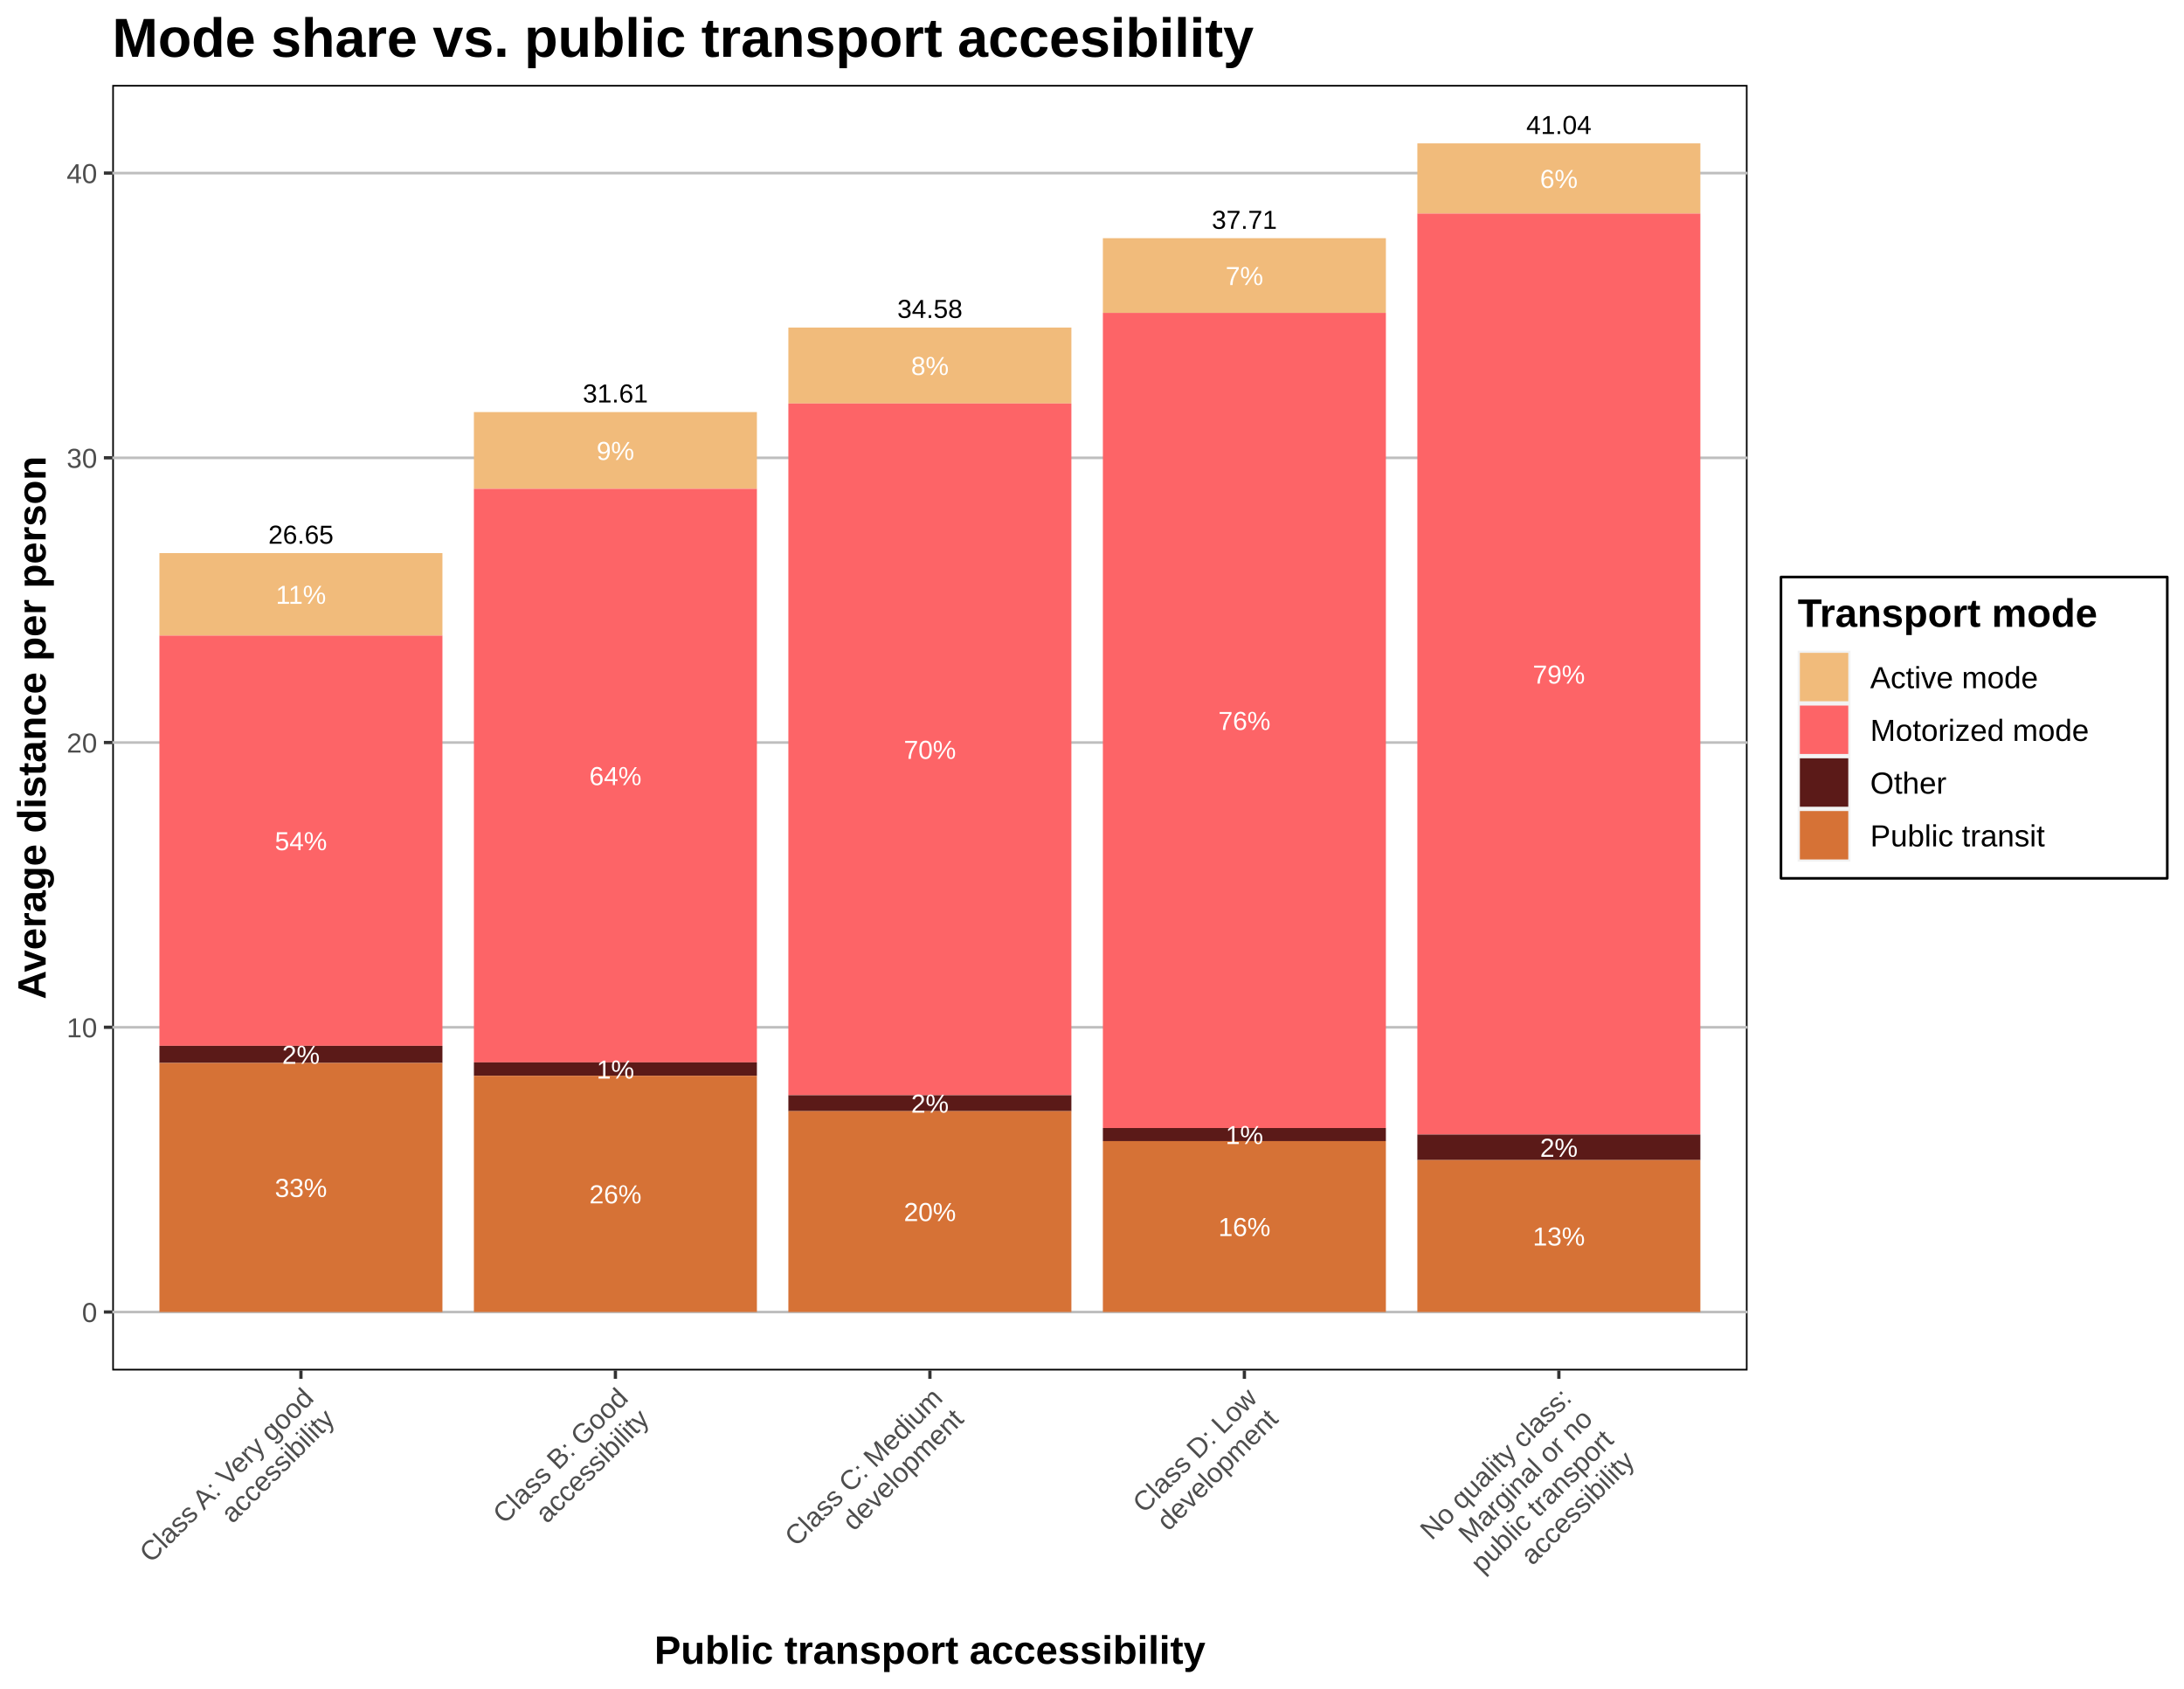
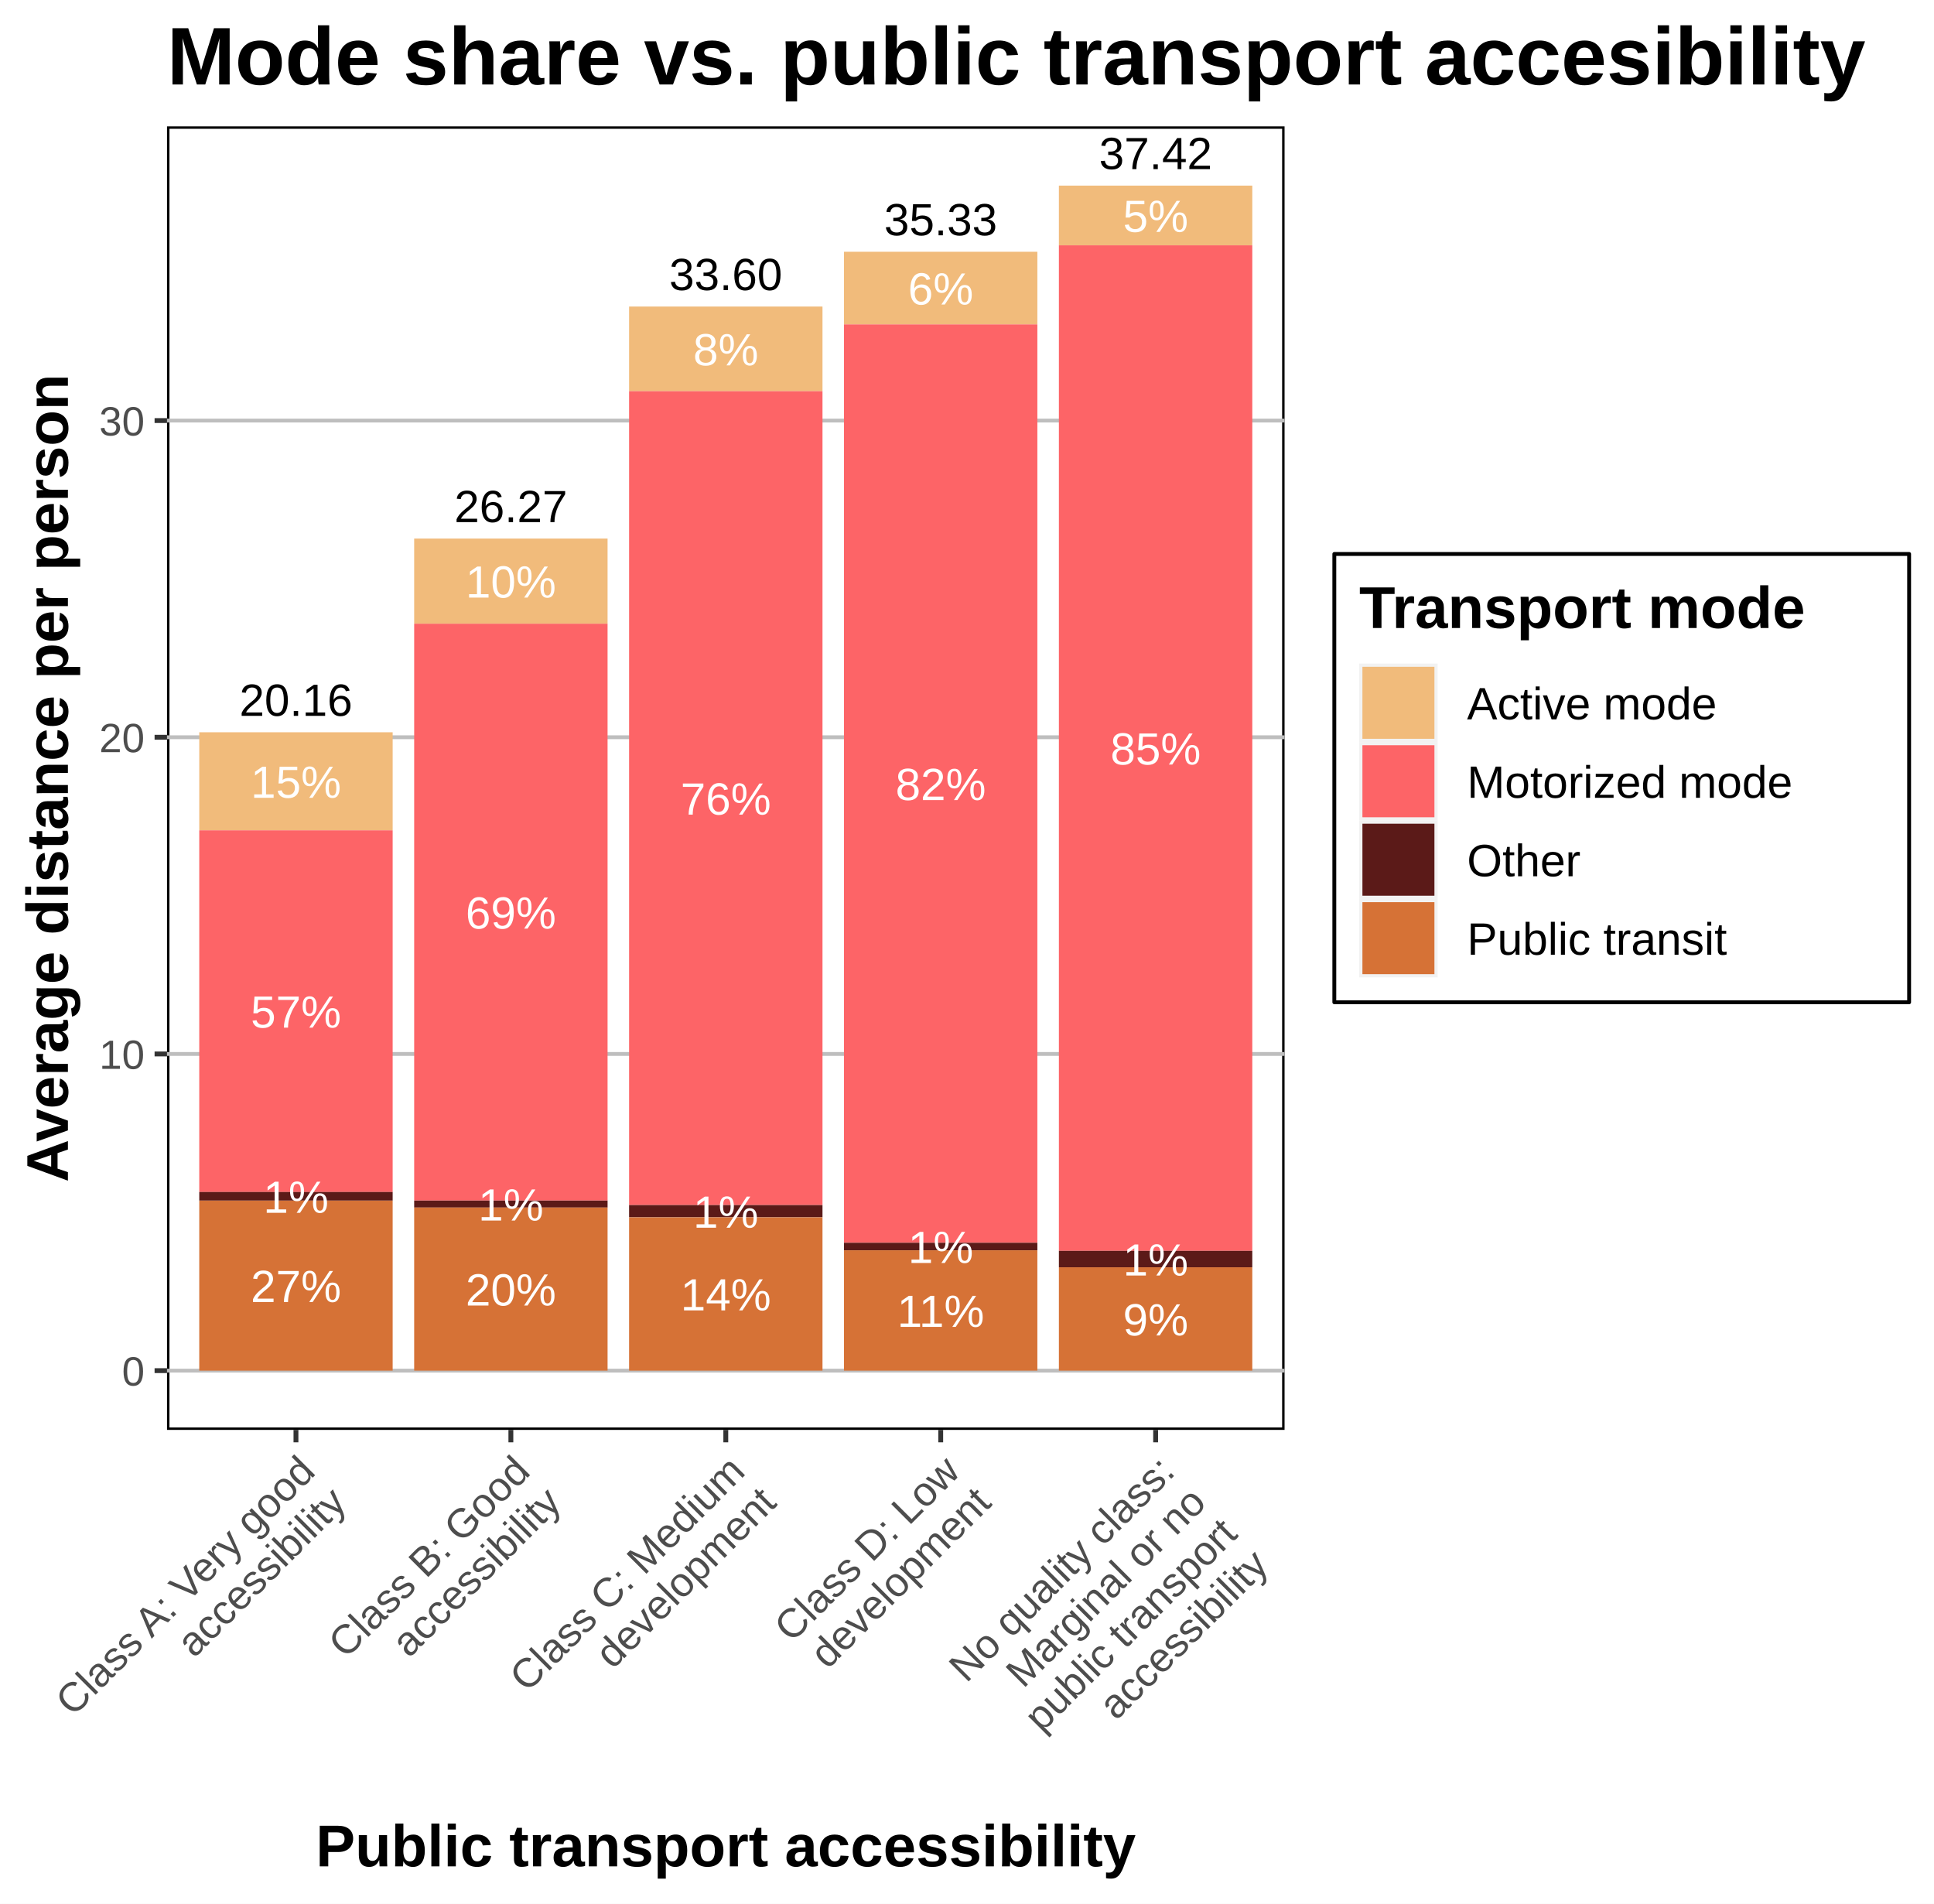
- <svg xmlns="http://www.w3.org/2000/svg" class="svglite" width="715.81pt" height="553.40pt" viewBox="0 0 715.81 553.40">
+ <svg xmlns="http://www.w3.org/2000/svg" class="svglite" width="426.00pt" height="419.25pt" viewBox="0 0 426.00 419.25">
  <defs>
    <style type="text/css">
    .svglite line, .svglite polyline, .svglite polygon, .svglite path, .svglite rect, .svglite circle {
      fill: none;
      stroke: #000000;
      stroke-linecap: round;
      stroke-linejoin: round;
      stroke-miterlimit: 10.00;
    }
    .svglite text {
      white-space: pre;
    }
  </style>
  </defs>
  <rect width="100%" height="100%" style="stroke: none; fill: #FFFFFF;" />
  <defs>
-     <clipPath id="cpMC4wMHw3MTUuODF8MC4wMHw1NTMuNDA=">
-       <rect x="0.00" y="0.00" width="715.81" height="553.40" />
+     <clipPath id="cpMC4wMHw0MjYuMDB8MC4wMHw0MTkuMjU=">
+       <rect x="0.00" y="0.00" width="426.00" height="419.25" />
    </clipPath>
  </defs>
-   <g clip-path="url(#cpMC4wMHw3MTUuODF8MC4wMHw1NTMuNDA=)">
-     <rect x="0.00" y="0.00" width="715.81" height="553.40" style="stroke-width: 1.07; stroke: #FFFFFF; fill: #FFFFFF;" />
+   <g clip-path="url(#cpMC4wMHw0MjYuMDB8MC4wMHw0MTkuMjU=)">
+     <rect x="0.00" y="0.00" width="426.00" height="419.25" style="stroke-width: 1.07; stroke: #FFFFFF; fill: #FFFFFF;" />
  </g>
  <defs>
-     <clipPath id="cpMzYuNzl8NTcyLjc2fDI3LjgzfDQ0OS4wOA==">
-       <rect x="36.79" y="27.83" width="535.97" height="421.25" />
+     <clipPath id="cpMzYuNzl8MjgyLjk1fDI3LjgzfDMxNC45Mw==">
+       <rect x="36.79" y="27.83" width="246.16" height="287.10" />
    </clipPath>
  </defs>
-   <g clip-path="url(#cpMzYuNzl8NTcyLjc2fDI3LjgzfDQ0OS4wOA==)">
-     <rect x="36.79" y="27.83" width="535.97" height="421.25" style="stroke-width: 1.07; fill: #FFFFFF;" />
-     <polyline points="36.79,429.93 572.76,429.93 " style="stroke-width: 0.85; stroke: #BEBEBE; stroke-linecap: butt;" />
-     <polyline points="36.79,336.63 572.76,336.63 " style="stroke-width: 0.85; stroke: #BEBEBE; stroke-linecap: butt;" />
-     <polyline points="36.79,243.32 572.76,243.32 " style="stroke-width: 0.85; stroke: #BEBEBE; stroke-linecap: butt;" />
-     <polyline points="36.79,150.02 572.76,150.02 " style="stroke-width: 0.85; stroke: #BEBEBE; stroke-linecap: butt;" />
-     <polyline points="36.79,56.72 572.76,56.72 " style="stroke-width: 0.85; stroke: #BEBEBE; stroke-linecap: butt;" />
-     <rect x="52.25" y="181.24" width="92.76" height="27.05" style="stroke-width: 1.07; stroke: none; stroke-linecap: butt; stroke-linejoin: miter; fill: #F1BB7B;" />
-     <rect x="52.25" y="208.28" width="92.76" height="134.42" style="stroke-width: 1.07; stroke: none; stroke-linecap: butt; stroke-linejoin: miter; fill: #FD6467;" />
-     <rect x="52.25" y="342.71" width="92.76" height="5.61" style="stroke-width: 1.07; stroke: none; stroke-linecap: butt; stroke-linejoin: miter; fill: #5B1A18;" />
-     <rect x="52.25" y="348.32" width="92.76" height="81.61" style="stroke-width: 1.07; stroke: none; stroke-linecap: butt; stroke-linejoin: miter; fill: #D67236;" />
-     <rect x="155.32" y="135.03" width="92.76" height="25.15" style="stroke-width: 1.07; stroke: none; stroke-linecap: butt; stroke-linejoin: miter; fill: #F1BB7B;" />
-     <rect x="155.32" y="160.18" width="92.76" height="187.95" style="stroke-width: 1.07; stroke: none; stroke-linecap: butt; stroke-linejoin: miter; fill: #FD6467;" />
-     <rect x="155.32" y="348.13" width="92.76" height="4.38" style="stroke-width: 1.07; stroke: none; stroke-linecap: butt; stroke-linejoin: miter; fill: #5B1A18;" />
-     <rect x="155.32" y="352.51" width="92.76" height="77.42" style="stroke-width: 1.07; stroke: none; stroke-linecap: butt; stroke-linejoin: miter; fill: #D67236;" />
-     <rect x="258.39" y="107.33" width="92.76" height="24.89" style="stroke-width: 1.07; stroke: none; stroke-linecap: butt; stroke-linejoin: miter; fill: #F1BB7B;" />
-     <rect x="258.39" y="132.22" width="92.76" height="226.68" style="stroke-width: 1.07; stroke: none; stroke-linecap: butt; stroke-linejoin: miter; fill: #FD6467;" />
-     <rect x="258.39" y="358.90" width="92.76" height="5.21" style="stroke-width: 1.07; stroke: none; stroke-linecap: butt; stroke-linejoin: miter; fill: #5B1A18;" />
-     <rect x="258.39" y="364.11" width="92.76" height="65.82" style="stroke-width: 1.07; stroke: none; stroke-linecap: butt; stroke-linejoin: miter; fill: #D67236;" />
-     <rect x="361.47" y="78.05" width="92.76" height="24.48" style="stroke-width: 1.07; stroke: none; stroke-linecap: butt; stroke-linejoin: miter; fill: #F1BB7B;" />
-     <rect x="361.47" y="102.53" width="92.76" height="267.11" style="stroke-width: 1.07; stroke: none; stroke-linecap: butt; stroke-linejoin: miter; fill: #FD6467;" />
-     <rect x="361.47" y="369.64" width="92.76" height="4.29" style="stroke-width: 1.07; stroke: none; stroke-linecap: butt; stroke-linejoin: miter; fill: #5B1A18;" />
-     <rect x="361.47" y="373.93" width="92.76" height="56.00" style="stroke-width: 1.07; stroke: none; stroke-linecap: butt; stroke-linejoin: miter; fill: #D67236;" />
-     <rect x="464.54" y="46.98" width="92.76" height="23.02" style="stroke-width: 1.07; stroke: none; stroke-linecap: butt; stroke-linejoin: miter; fill: #F1BB7B;" />
-     <rect x="464.54" y="69.99" width="92.76" height="301.79" style="stroke-width: 1.07; stroke: none; stroke-linecap: butt; stroke-linejoin: miter; fill: #FD6467;" />
-     <rect x="464.54" y="371.78" width="92.76" height="8.36" style="stroke-width: 1.07; stroke: none; stroke-linecap: butt; stroke-linejoin: miter; fill: #5B1A18;" />
-     <rect x="464.54" y="380.14" width="92.76" height="49.79" style="stroke-width: 1.07; stroke: none; stroke-linecap: butt; stroke-linejoin: miter; fill: #D67236;" />
-     <text x="98.63" y="178.17" text-anchor="middle" style="font-size: 8.54px; font-family: &quot;Arimo&quot;;" textLength="24.43px" lengthAdjust="spacingAndGlyphs">26.65</text>
-     <text x="201.70" y="131.89" text-anchor="middle" style="font-size: 8.54px; font-family: &quot;Arimo&quot;;" textLength="24.43px" lengthAdjust="spacingAndGlyphs">31.61</text>
-     <text x="304.78" y="104.18" text-anchor="middle" style="font-size: 8.54px; font-family: &quot;Arimo&quot;;" textLength="24.43px" lengthAdjust="spacingAndGlyphs">34.58</text>
-     <text x="407.85" y="74.98" text-anchor="middle" style="font-size: 8.54px; font-family: &quot;Arimo&quot;;" textLength="24.43px" lengthAdjust="spacingAndGlyphs">37.71</text>
-     <text x="510.92" y="43.91" text-anchor="middle" style="font-size: 8.54px; font-family: &quot;Arimo&quot;;" textLength="24.43px" lengthAdjust="spacingAndGlyphs">41.04</text>
-     <text x="98.63" y="197.87" text-anchor="middle" style="font-size: 8.54px;fill: #FFFFFF; font-family: &quot;Arimo&quot;;" textLength="18.96px" lengthAdjust="spacingAndGlyphs">11%</text>
-     <text x="98.63" y="278.60" text-anchor="middle" style="font-size: 8.54px;fill: #FFFFFF; font-family: &quot;Arimo&quot;;" textLength="18.96px" lengthAdjust="spacingAndGlyphs">54%</text>
-     <text x="98.63" y="348.62" text-anchor="middle" style="font-size: 8.54px;fill: #FFFFFF; font-family: &quot;Arimo&quot;;" textLength="13.54px" lengthAdjust="spacingAndGlyphs">2%</text>
-     <text x="98.63" y="392.23" text-anchor="middle" style="font-size: 8.54px;fill: #FFFFFF; font-family: &quot;Arimo&quot;;" textLength="18.96px" lengthAdjust="spacingAndGlyphs">33%</text>
-     <text x="201.70" y="150.72" text-anchor="middle" style="font-size: 8.54px;fill: #FFFFFF; font-family: &quot;Arimo&quot;;" textLength="13.54px" lengthAdjust="spacingAndGlyphs">9%</text>
-     <text x="201.70" y="257.27" text-anchor="middle" style="font-size: 8.54px;fill: #FFFFFF; font-family: &quot;Arimo&quot;;" textLength="18.96px" lengthAdjust="spacingAndGlyphs">64%</text>
-     <text x="201.70" y="353.43" text-anchor="middle" style="font-size: 8.54px;fill: #FFFFFF; font-family: &quot;Arimo&quot;;" textLength="13.54px" lengthAdjust="spacingAndGlyphs">1%</text>
-     <text x="201.70" y="394.33" text-anchor="middle" style="font-size: 8.54px;fill: #FFFFFF; font-family: &quot;Arimo&quot;;" textLength="18.96px" lengthAdjust="spacingAndGlyphs">26%</text>
-     <text x="304.78" y="122.88" text-anchor="middle" style="font-size: 8.54px;fill: #FFFFFF; font-family: &quot;Arimo&quot;;" textLength="13.54px" lengthAdjust="spacingAndGlyphs">8%</text>
-     <text x="304.78" y="248.67" text-anchor="middle" style="font-size: 8.54px;fill: #FFFFFF; font-family: &quot;Arimo&quot;;" textLength="18.96px" lengthAdjust="spacingAndGlyphs">70%</text>
-     <text x="304.78" y="364.61" text-anchor="middle" style="font-size: 8.54px;fill: #FFFFFF; font-family: &quot;Arimo&quot;;" textLength="13.54px" lengthAdjust="spacingAndGlyphs">2%</text>
-     <text x="304.78" y="400.13" text-anchor="middle" style="font-size: 8.54px;fill: #FFFFFF; font-family: &quot;Arimo&quot;;" textLength="18.96px" lengthAdjust="spacingAndGlyphs">20%</text>
-     <text x="407.85" y="93.40" text-anchor="middle" style="font-size: 8.54px;fill: #FFFFFF; font-family: &quot;Arimo&quot;;" textLength="13.54px" lengthAdjust="spacingAndGlyphs">7%</text>
-     <text x="407.85" y="239.19" text-anchor="middle" style="font-size: 8.54px;fill: #FFFFFF; font-family: &quot;Arimo&quot;;" textLength="18.96px" lengthAdjust="spacingAndGlyphs">76%</text>
-     <text x="407.85" y="374.89" text-anchor="middle" style="font-size: 8.54px;fill: #FFFFFF; font-family: &quot;Arimo&quot;;" textLength="13.54px" lengthAdjust="spacingAndGlyphs">1%</text>
-     <text x="407.85" y="405.04" text-anchor="middle" style="font-size: 8.54px;fill: #FFFFFF; font-family: &quot;Arimo&quot;;" textLength="18.96px" lengthAdjust="spacingAndGlyphs">16%</text>
-     <text x="510.92" y="61.59" text-anchor="middle" style="font-size: 8.54px;fill: #FFFFFF; font-family: &quot;Arimo&quot;;" textLength="13.54px" lengthAdjust="spacingAndGlyphs">6%</text>
-     <text x="510.92" y="224.00" text-anchor="middle" style="font-size: 8.54px;fill: #FFFFFF; font-family: &quot;Arimo&quot;;" textLength="18.96px" lengthAdjust="spacingAndGlyphs">79%</text>
-     <text x="510.92" y="379.07" text-anchor="middle" style="font-size: 8.54px;fill: #FFFFFF; font-family: &quot;Arimo&quot;;" textLength="13.54px" lengthAdjust="spacingAndGlyphs">2%</text>
-     <text x="510.92" y="408.14" text-anchor="middle" style="font-size: 8.54px;fill: #FFFFFF; font-family: &quot;Arimo&quot;;" textLength="18.96px" lengthAdjust="spacingAndGlyphs">13%</text>
+   <g clip-path="url(#cpMzYuNzl8MjgyLjk1fDI3LjgzfDMxNC45Mw==)">
+     <rect x="36.79" y="27.83" width="246.16" height="287.10" style="stroke-width: 1.07; fill: #FFFFFF;" />
+     <polyline points="36.79,301.88 282.95,301.88 " style="stroke-width: 0.85; stroke: #BEBEBE; stroke-linecap: butt;" />
+     <polyline points="36.79,232.13 282.95,232.13 " style="stroke-width: 0.85; stroke: #BEBEBE; stroke-linecap: butt;" />
+     <polyline points="36.79,162.38 282.95,162.38 " style="stroke-width: 0.85; stroke: #BEBEBE; stroke-linecap: butt;" />
+     <polyline points="36.79,92.63 282.95,92.63 " style="stroke-width: 0.85; stroke: #BEBEBE; stroke-linecap: butt;" />
+     <rect x="43.89" y="161.28" width="42.60" height="21.60" style="stroke-width: 1.07; stroke: none; stroke-linecap: butt; stroke-linejoin: miter; fill: #F1BB7B;" />
+     <rect x="43.89" y="182.88" width="42.60" height="79.67" style="stroke-width: 1.07; stroke: none; stroke-linecap: butt; stroke-linejoin: miter; fill: #FD6467;" />
+     <rect x="43.89" y="262.54" width="42.60" height="1.89" style="stroke-width: 1.07; stroke: none; stroke-linecap: butt; stroke-linejoin: miter; fill: #5B1A18;" />
+     <rect x="43.89" y="264.44" width="42.60" height="37.44" style="stroke-width: 1.07; stroke: none; stroke-linecap: butt; stroke-linejoin: miter; fill: #D67236;" />
+     <rect x="91.23" y="118.62" width="42.60" height="18.75" style="stroke-width: 1.07; stroke: none; stroke-linecap: butt; stroke-linejoin: miter; fill: #F1BB7B;" />
+     <rect x="91.23" y="137.37" width="42.60" height="127.05" style="stroke-width: 1.07; stroke: none; stroke-linecap: butt; stroke-linejoin: miter; fill: #FD6467;" />
+     <rect x="91.23" y="264.43" width="42.60" height="1.53" style="stroke-width: 1.07; stroke: none; stroke-linecap: butt; stroke-linejoin: miter; fill: #5B1A18;" />
+     <rect x="91.23" y="265.96" width="42.60" height="35.92" style="stroke-width: 1.07; stroke: none; stroke-linecap: butt; stroke-linejoin: miter; fill: #D67236;" />
+     <rect x="138.57" y="67.52" width="42.60" height="18.64" style="stroke-width: 1.07; stroke: none; stroke-linecap: butt; stroke-linejoin: miter; fill: #F1BB7B;" />
+     <rect x="138.57" y="86.16" width="42.60" height="179.26" style="stroke-width: 1.07; stroke: none; stroke-linecap: butt; stroke-linejoin: miter; fill: #FD6467;" />
+     <rect x="138.57" y="265.42" width="42.60" height="2.69" style="stroke-width: 1.07; stroke: none; stroke-linecap: butt; stroke-linejoin: miter; fill: #5B1A18;" />
+     <rect x="138.57" y="268.12" width="42.60" height="33.76" style="stroke-width: 1.07; stroke: none; stroke-linecap: butt; stroke-linejoin: miter; fill: #D67236;" />
+     <rect x="185.90" y="55.45" width="42.60" height="16.00" style="stroke-width: 1.07; stroke: none; stroke-linecap: butt; stroke-linejoin: miter; fill: #F1BB7B;" />
+     <rect x="185.90" y="71.45" width="42.60" height="202.27" style="stroke-width: 1.07; stroke: none; stroke-linecap: butt; stroke-linejoin: miter; fill: #FD6467;" />
+     <rect x="185.90" y="273.72" width="42.60" height="1.66" style="stroke-width: 1.07; stroke: none; stroke-linecap: butt; stroke-linejoin: miter; fill: #5B1A18;" />
+     <rect x="185.90" y="275.38" width="42.60" height="26.50" style="stroke-width: 1.07; stroke: none; stroke-linecap: butt; stroke-linejoin: miter; fill: #D67236;" />
+     <rect x="233.24" y="40.88" width="42.60" height="13.15" style="stroke-width: 1.07; stroke: none; stroke-linecap: butt; stroke-linejoin: miter; fill: #F1BB7B;" />
+     <rect x="233.24" y="54.03" width="42.60" height="221.47" style="stroke-width: 1.07; stroke: none; stroke-linecap: butt; stroke-linejoin: miter; fill: #FD6467;" />
+     <rect x="233.24" y="275.50" width="42.60" height="3.62" style="stroke-width: 1.07; stroke: none; stroke-linecap: butt; stroke-linejoin: miter; fill: #5B1A18;" />
+     <rect x="233.24" y="279.12" width="42.60" height="22.76" style="stroke-width: 1.07; stroke: none; stroke-linecap: butt; stroke-linejoin: miter; fill: #D67236;" />
+     <text x="65.19" y="157.66" text-anchor="middle" style="font-size: 9.96px; font-family: &quot;Arimo&quot;;" textLength="28.48px" lengthAdjust="spacingAndGlyphs">20.16</text>
+     <text x="112.53" y="115.00" text-anchor="middle" style="font-size: 9.96px; font-family: &quot;Arimo&quot;;" textLength="28.48px" lengthAdjust="spacingAndGlyphs">26.27</text>
+     <text x="159.87" y="63.90" text-anchor="middle" style="font-size: 9.96px; font-family: &quot;Arimo&quot;;" textLength="28.48px" lengthAdjust="spacingAndGlyphs">33.60</text>
+     <text x="207.21" y="51.83" text-anchor="middle" style="font-size: 9.96px; font-family: &quot;Arimo&quot;;" textLength="28.48px" lengthAdjust="spacingAndGlyphs">35.33</text>
+     <text x="254.55" y="37.25" text-anchor="middle" style="font-size: 9.96px; font-family: &quot;Arimo&quot;;" textLength="28.48px" lengthAdjust="spacingAndGlyphs">37.42</text>
+     <text x="65.19" y="175.71" text-anchor="middle" style="font-size: 9.96px;fill: #FFFFFF; font-family: &quot;Arimo&quot;;" textLength="22.11px" lengthAdjust="spacingAndGlyphs">15%</text>
+     <text x="65.19" y="226.34" text-anchor="middle" style="font-size: 9.96px;fill: #FFFFFF; font-family: &quot;Arimo&quot;;" textLength="22.11px" lengthAdjust="spacingAndGlyphs">57%</text>
+     <text x="65.19" y="267.12" text-anchor="middle" style="font-size: 9.96px;fill: #FFFFFF; font-family: &quot;Arimo&quot;;" textLength="15.78px" lengthAdjust="spacingAndGlyphs">1%</text>
+     <text x="65.19" y="286.78" text-anchor="middle" style="font-size: 9.96px;fill: #FFFFFF; font-family: &quot;Arimo&quot;;" textLength="22.11px" lengthAdjust="spacingAndGlyphs">27%</text>
+     <text x="112.53" y="131.62" text-anchor="middle" style="font-size: 9.96px;fill: #FFFFFF; font-family: &quot;Arimo&quot;;" textLength="22.11px" lengthAdjust="spacingAndGlyphs">10%</text>
+     <text x="112.53" y="204.53" text-anchor="middle" style="font-size: 9.96px;fill: #FFFFFF; font-family: &quot;Arimo&quot;;" textLength="22.11px" lengthAdjust="spacingAndGlyphs">69%</text>
+     <text x="112.53" y="268.82" text-anchor="middle" style="font-size: 9.96px;fill: #FFFFFF; font-family: &quot;Arimo&quot;;" textLength="15.78px" lengthAdjust="spacingAndGlyphs">1%</text>
+     <text x="112.53" y="287.54" text-anchor="middle" style="font-size: 9.96px;fill: #FFFFFF; font-family: &quot;Arimo&quot;;" textLength="22.11px" lengthAdjust="spacingAndGlyphs">20%</text>
+     <text x="159.87" y="80.47" text-anchor="middle" style="font-size: 9.96px;fill: #FFFFFF; font-family: &quot;Arimo&quot;;" textLength="15.78px" lengthAdjust="spacingAndGlyphs">8%</text>
+     <text x="159.87" y="179.42" text-anchor="middle" style="font-size: 9.96px;fill: #FFFFFF; font-family: &quot;Arimo&quot;;" textLength="22.11px" lengthAdjust="spacingAndGlyphs">76%</text>
+     <text x="159.87" y="270.40" text-anchor="middle" style="font-size: 9.96px;fill: #FFFFFF; font-family: &quot;Arimo&quot;;" textLength="15.78px" lengthAdjust="spacingAndGlyphs">1%</text>
+     <text x="159.87" y="288.62" text-anchor="middle" style="font-size: 9.96px;fill: #FFFFFF; font-family: &quot;Arimo&quot;;" textLength="22.11px" lengthAdjust="spacingAndGlyphs">14%</text>
+     <text x="207.21" y="67.07" text-anchor="middle" style="font-size: 9.96px;fill: #FFFFFF; font-family: &quot;Arimo&quot;;" textLength="15.78px" lengthAdjust="spacingAndGlyphs">6%</text>
+     <text x="207.21" y="176.21" text-anchor="middle" style="font-size: 9.96px;fill: #FFFFFF; font-family: &quot;Arimo&quot;;" textLength="22.11px" lengthAdjust="spacingAndGlyphs">82%</text>
+     <text x="207.21" y="278.17" text-anchor="middle" style="font-size: 9.96px;fill: #FFFFFF; font-family: &quot;Arimo&quot;;" textLength="15.78px" lengthAdjust="spacingAndGlyphs">1%</text>
+     <text x="207.21" y="292.25" text-anchor="middle" style="font-size: 9.96px;fill: #FFFFFF; font-family: &quot;Arimo&quot;;" textLength="22.11px" lengthAdjust="spacingAndGlyphs">11%</text>
+     <text x="254.55" y="51.08" text-anchor="middle" style="font-size: 9.96px;fill: #FFFFFF; font-family: &quot;Arimo&quot;;" textLength="15.78px" lengthAdjust="spacingAndGlyphs">5%</text>
+     <text x="254.55" y="168.39" text-anchor="middle" style="font-size: 9.96px;fill: #FFFFFF; font-family: &quot;Arimo&quot;;" textLength="22.11px" lengthAdjust="spacingAndGlyphs">85%</text>
+     <text x="254.55" y="280.94" text-anchor="middle" style="font-size: 9.96px;fill: #FFFFFF; font-family: &quot;Arimo&quot;;" textLength="15.78px" lengthAdjust="spacingAndGlyphs">1%</text>
+     <text x="254.55" y="294.13" text-anchor="middle" style="font-size: 9.96px;fill: #FFFFFF; font-family: &quot;Arimo&quot;;" textLength="15.78px" lengthAdjust="spacingAndGlyphs">9%</text>
  </g>
-   <g clip-path="url(#cpMC4wMHw3MTUuODF8MC4wMHw1NTMuNDA=)">
-     <text x="31.86" y="433.21" text-anchor="end" style="font-size: 9.00px;fill: #4D4D4D; font-family: &quot;Arimo&quot;;" textLength="5.72px" lengthAdjust="spacingAndGlyphs">0</text>
-     <text x="31.86" y="339.91" text-anchor="end" style="font-size: 9.00px;fill: #4D4D4D; font-family: &quot;Arimo&quot;;" textLength="11.45px" lengthAdjust="spacingAndGlyphs">10</text>
-     <text x="31.86" y="246.60" text-anchor="end" style="font-size: 9.00px;fill: #4D4D4D; font-family: &quot;Arimo&quot;;" textLength="11.45px" lengthAdjust="spacingAndGlyphs">20</text>
-     <text x="31.86" y="153.30" text-anchor="end" style="font-size: 9.00px;fill: #4D4D4D; font-family: &quot;Arimo&quot;;" textLength="11.45px" lengthAdjust="spacingAndGlyphs">30</text>
-     <text x="31.86" y="60.00" text-anchor="end" style="font-size: 9.00px;fill: #4D4D4D; font-family: &quot;Arimo&quot;;" textLength="11.45px" lengthAdjust="spacingAndGlyphs">40</text>
-     <polyline points="34.05,429.93 36.79,429.93 " style="stroke-width: 1.07; stroke: #333333; stroke-linecap: butt;" />
-     <polyline points="34.05,336.63 36.79,336.63 " style="stroke-width: 1.07; stroke: #333333; stroke-linecap: butt;" />
-     <polyline points="34.05,243.32 36.79,243.32 " style="stroke-width: 1.07; stroke: #333333; stroke-linecap: butt;" />
-     <polyline points="34.05,150.02 36.79,150.02 " style="stroke-width: 1.07; stroke: #333333; stroke-linecap: butt;" />
-     <polyline points="34.05,56.72 36.79,56.72 " style="stroke-width: 1.07; stroke: #333333; stroke-linecap: butt;" />
-     <polyline points="98.63,451.82 98.63,449.08 " style="stroke-width: 1.07; stroke: #333333; stroke-linecap: butt;" />
-     <polyline points="201.70,451.82 201.70,449.08 " style="stroke-width: 1.07; stroke: #333333; stroke-linecap: butt;" />
-     <polyline points="304.78,451.82 304.78,449.08 " style="stroke-width: 1.07; stroke: #333333; stroke-linecap: butt;" />
-     <polyline points="407.85,451.82 407.85,449.08 " style="stroke-width: 1.07; stroke: #333333; stroke-linecap: butt;" />
-     <polyline points="510.92,451.82 510.92,449.08 " style="stroke-width: 1.07; stroke: #333333; stroke-linecap: butt;" />
-     <text transform="translate(103.27,458.65) rotate(-45)" text-anchor="end" style="font-size: 9.00px;fill: #4D4D4D; font-family: &quot;Arimo&quot;;" textLength="83.74px" lengthAdjust="spacingAndGlyphs">Class A: Very good</text>
-     <text transform="translate(110.14,465.52) rotate(-45)" text-anchor="end" style="font-size: 9.00px;fill: #4D4D4D; font-family: &quot;Arimo&quot;;" textLength="54.88px" lengthAdjust="spacingAndGlyphs">accessibility</text>
-     <text transform="translate(206.34,458.65) rotate(-45)" text-anchor="end" style="font-size: 9.00px;fill: #4D4D4D; font-family: &quot;Arimo&quot;;" textLength="62.30px" lengthAdjust="spacingAndGlyphs">Class B: Good</text>
-     <text transform="translate(213.21,465.52) rotate(-45)" text-anchor="end" style="font-size: 9.00px;fill: #4D4D4D; font-family: &quot;Arimo&quot;;" textLength="54.88px" lengthAdjust="spacingAndGlyphs">accessibility</text>
-     <text transform="translate(309.41,458.65) rotate(-45)" text-anchor="end" style="font-size: 9.00px;fill: #4D4D4D; font-family: &quot;Arimo&quot;;" textLength="74.69px" lengthAdjust="spacingAndGlyphs">Class C: Medium</text>
-     <text transform="translate(316.29,465.52) rotate(-45)" text-anchor="end" style="font-size: 9.00px;fill: #4D4D4D; font-family: &quot;Arimo&quot;;" textLength="59.36px" lengthAdjust="spacingAndGlyphs">development</text>
-     <text transform="translate(412.49,458.65) rotate(-45)" text-anchor="end" style="font-size: 9.00px;fill: #4D4D4D; font-family: &quot;Arimo&quot;;" textLength="57.07px" lengthAdjust="spacingAndGlyphs">Class D: Low</text>
-     <text transform="translate(419.36,465.52) rotate(-45)" text-anchor="end" style="font-size: 9.00px;fill: #4D4D4D; font-family: &quot;Arimo&quot;;" textLength="59.36px" lengthAdjust="spacingAndGlyphs">development</text>
-     <text transform="translate(515.56,458.65) rotate(-45)" text-anchor="end" style="font-size: 9.00px;fill: #4D4D4D; font-family: &quot;Arimo&quot;;" textLength="74.10px" lengthAdjust="spacingAndGlyphs">No quality class:</text>
-     <text transform="translate(522.43,465.52) rotate(-45)" text-anchor="end" style="font-size: 9.00px;fill: #4D4D4D; font-family: &quot;Arimo&quot;;" textLength="64.88px" lengthAdjust="spacingAndGlyphs">Marginal or no</text>
-     <text transform="translate(529.30,472.39) rotate(-45)" text-anchor="end" style="font-size: 9.00px;fill: #4D4D4D; font-family: &quot;Arimo&quot;;" textLength="71.50px" lengthAdjust="spacingAndGlyphs">public transport</text>
-     <text transform="translate(536.18,479.26) rotate(-45)" text-anchor="end" style="font-size: 9.00px;fill: #4D4D4D; font-family: &quot;Arimo&quot;;" textLength="54.88px" lengthAdjust="spacingAndGlyphs">accessibility</text>
-     <text x="304.78" y="545.21" text-anchor="middle" style="font-size: 13.00px; font-weight: bold; font-family: &quot;Arimo&quot;;" textLength="213.39px" lengthAdjust="spacingAndGlyphs">Public transport accessibility</text>
-     <text transform="translate(14.96,238.45) rotate(-90)" text-anchor="middle" style="font-size: 13.00px; font-weight: bold; font-family: &quot;Arimo&quot;;" textLength="211.12px" lengthAdjust="spacingAndGlyphs">Average distance per person</text>
-     <rect x="583.72" y="189.08" width="126.61" height="98.74" style="stroke-width: 0.85; fill: #FFFFFF;" />
-     <text x="589.20" y="205.40" style="font-size: 13.00px; font-weight: bold; font-family: &quot;Arimo&quot;;" textLength="115.65px" lengthAdjust="spacingAndGlyphs">Transport mode</text>
-     <rect x="589.20" y="213.22" width="17.28" height="17.28" style="stroke-width: 1.07; stroke: none; fill: #F2F2F2;" />
-     <rect x="589.91" y="213.93" width="15.86" height="15.86" style="stroke-width: 1.07; stroke: none; stroke-linecap: butt; stroke-linejoin: miter; fill: #F1BB7B;" />
-     <rect x="589.20" y="230.50" width="17.28" height="17.28" style="stroke-width: 1.07; stroke: none; fill: #F2F2F2;" />
-     <rect x="589.91" y="231.21" width="15.86" height="15.86" style="stroke-width: 1.07; stroke: none; stroke-linecap: butt; stroke-linejoin: miter; fill: #FD6467;" />
-     <rect x="589.20" y="247.78" width="17.28" height="17.28" style="stroke-width: 1.07; stroke: none; fill: #F2F2F2;" />
-     <rect x="589.91" y="248.49" width="15.86" height="15.86" style="stroke-width: 1.07; stroke: none; stroke-linecap: butt; stroke-linejoin: miter; fill: #5B1A18;" />
-     <rect x="589.20" y="265.06" width="17.28" height="17.28" style="stroke-width: 1.07; stroke: none; fill: #F2F2F2;" />
-     <rect x="589.91" y="265.77" width="15.86" height="15.86" style="stroke-width: 1.07; stroke: none; stroke-linecap: butt; stroke-linejoin: miter; fill: #D67236;" />
-     <text x="612.96" y="225.51" style="font-size: 10.00px; font-family: &quot;Arimo&quot;;" textLength="62.50px" lengthAdjust="spacingAndGlyphs">Active mode</text>
-     <text x="612.96" y="242.79" style="font-size: 10.00px; font-family: &quot;Arimo&quot;;" textLength="80.99px" lengthAdjust="spacingAndGlyphs">Motorized mode</text>
-     <text x="612.96" y="260.07" style="font-size: 10.00px; font-family: &quot;Arimo&quot;;" textLength="28.40px" lengthAdjust="spacingAndGlyphs">Other</text>
-     <text x="612.96" y="277.35" style="font-size: 10.00px; font-family: &quot;Arimo&quot;;" textLength="65.20px" lengthAdjust="spacingAndGlyphs">Public transit</text>
+   <g clip-path="url(#cpMC4wMHw0MjYuMDB8MC4wMHw0MTkuMjU=)">
+     <text x="31.86" y="305.16" text-anchor="end" style="font-size: 9.00px;fill: #4D4D4D; font-family: &quot;Arimo&quot;;" textLength="5.72px" lengthAdjust="spacingAndGlyphs">0</text>
+     <text x="31.86" y="235.41" text-anchor="end" style="font-size: 9.00px;fill: #4D4D4D; font-family: &quot;Arimo&quot;;" textLength="11.45px" lengthAdjust="spacingAndGlyphs">10</text>
+     <text x="31.86" y="165.66" text-anchor="end" style="font-size: 9.00px;fill: #4D4D4D; font-family: &quot;Arimo&quot;;" textLength="11.45px" lengthAdjust="spacingAndGlyphs">20</text>
+     <text x="31.86" y="95.91" text-anchor="end" style="font-size: 9.00px;fill: #4D4D4D; font-family: &quot;Arimo&quot;;" textLength="11.45px" lengthAdjust="spacingAndGlyphs">30</text>
+     <polyline points="34.05,301.88 36.79,301.88 " style="stroke-width: 1.07; stroke: #333333; stroke-linecap: butt;" />
+     <polyline points="34.05,232.13 36.79,232.13 " style="stroke-width: 1.07; stroke: #333333; stroke-linecap: butt;" />
+     <polyline points="34.05,162.38 36.79,162.38 " style="stroke-width: 1.07; stroke: #333333; stroke-linecap: butt;" />
+     <polyline points="34.05,92.63 36.79,92.63 " style="stroke-width: 1.07; stroke: #333333; stroke-linecap: butt;" />
+     <polyline points="65.19,317.67 65.19,314.93 " style="stroke-width: 1.07; stroke: #333333; stroke-linecap: butt;" />
+     <polyline points="112.53,317.67 112.53,314.93 " style="stroke-width: 1.07; stroke: #333333; stroke-linecap: butt;" />
+     <polyline points="159.87,317.67 159.87,314.93 " style="stroke-width: 1.07; stroke: #333333; stroke-linecap: butt;" />
+     <polyline points="207.21,317.67 207.21,314.93 " style="stroke-width: 1.07; stroke: #333333; stroke-linecap: butt;" />
+     <polyline points="254.55,317.67 254.55,314.93 " style="stroke-width: 1.07; stroke: #333333; stroke-linecap: butt;" />
+     <text transform="translate(69.83,324.50) rotate(-45)" text-anchor="end" style="font-size: 9.00px;fill: #4D4D4D; font-family: &quot;Arimo&quot;;" textLength="83.74px" lengthAdjust="spacingAndGlyphs">Class A: Very good</text>
+     <text transform="translate(76.70,331.37) rotate(-45)" text-anchor="end" style="font-size: 9.00px;fill: #4D4D4D; font-family: &quot;Arimo&quot;;" textLength="54.88px" lengthAdjust="spacingAndGlyphs">accessibility</text>
+     <text transform="translate(117.17,324.50) rotate(-45)" text-anchor="end" style="font-size: 9.00px;fill: #4D4D4D; font-family: &quot;Arimo&quot;;" textLength="62.30px" lengthAdjust="spacingAndGlyphs">Class B: Good</text>
+     <text transform="translate(124.04,331.37) rotate(-45)" text-anchor="end" style="font-size: 9.00px;fill: #4D4D4D; font-family: &quot;Arimo&quot;;" textLength="54.88px" lengthAdjust="spacingAndGlyphs">accessibility</text>
+     <text transform="translate(164.51,324.50) rotate(-45)" text-anchor="end" style="font-size: 9.00px;fill: #4D4D4D; font-family: &quot;Arimo&quot;;" textLength="74.69px" lengthAdjust="spacingAndGlyphs">Class C: Medium</text>
+     <text transform="translate(171.38,331.37) rotate(-45)" text-anchor="end" style="font-size: 9.00px;fill: #4D4D4D; font-family: &quot;Arimo&quot;;" textLength="59.36px" lengthAdjust="spacingAndGlyphs">development</text>
+     <text transform="translate(211.85,324.50) rotate(-45)" text-anchor="end" style="font-size: 9.00px;fill: #4D4D4D; font-family: &quot;Arimo&quot;;" textLength="57.07px" lengthAdjust="spacingAndGlyphs">Class D: Low</text>
+     <text transform="translate(218.72,331.37) rotate(-45)" text-anchor="end" style="font-size: 9.00px;fill: #4D4D4D; font-family: &quot;Arimo&quot;;" textLength="59.36px" lengthAdjust="spacingAndGlyphs">development</text>
+     <text transform="translate(259.18,324.50) rotate(-45)" text-anchor="end" style="font-size: 9.00px;fill: #4D4D4D; font-family: &quot;Arimo&quot;;" textLength="74.10px" lengthAdjust="spacingAndGlyphs">No quality class:</text>
+     <text transform="translate(266.06,331.37) rotate(-45)" text-anchor="end" style="font-size: 9.00px;fill: #4D4D4D; font-family: &quot;Arimo&quot;;" textLength="64.88px" lengthAdjust="spacingAndGlyphs">Marginal or no</text>
+     <text transform="translate(272.93,338.25) rotate(-45)" text-anchor="end" style="font-size: 9.00px;fill: #4D4D4D; font-family: &quot;Arimo&quot;;" textLength="71.50px" lengthAdjust="spacingAndGlyphs">public transport</text>
+     <text transform="translate(279.80,345.12) rotate(-45)" text-anchor="end" style="font-size: 9.00px;fill: #4D4D4D; font-family: &quot;Arimo&quot;;" textLength="54.88px" lengthAdjust="spacingAndGlyphs">accessibility</text>
+     <text x="159.87" y="411.06" text-anchor="middle" style="font-size: 13.00px; font-weight: bold; font-family: &quot;Arimo&quot;;" textLength="213.39px" lengthAdjust="spacingAndGlyphs">Public transport accessibility</text>
+     <text transform="translate(14.96,171.38) rotate(-90)" text-anchor="middle" style="font-size: 13.00px; font-weight: bold; font-family: &quot;Arimo&quot;;" textLength="211.12px" lengthAdjust="spacingAndGlyphs">Average distance per person</text>
+     <rect x="293.91" y="122.01" width="126.61" height="98.74" style="stroke-width: 0.85; fill: #FFFFFF;" />
+     <text x="299.39" y="138.32" style="font-size: 13.00px; font-weight: bold; font-family: &quot;Arimo&quot;;" textLength="115.65px" lengthAdjust="spacingAndGlyphs">Transport mode</text>
+     <rect x="299.39" y="146.15" width="17.28" height="17.28" style="stroke-width: 1.07; stroke: none; fill: #F2F2F2;" />
+     <rect x="300.10" y="146.86" width="15.86" height="15.86" style="stroke-width: 1.07; stroke: none; stroke-linecap: butt; stroke-linejoin: miter; fill: #F1BB7B;" />
+     <rect x="299.39" y="163.43" width="17.28" height="17.28" style="stroke-width: 1.07; stroke: none; fill: #F2F2F2;" />
+     <rect x="300.10" y="164.14" width="15.86" height="15.86" style="stroke-width: 1.07; stroke: none; stroke-linecap: butt; stroke-linejoin: miter; fill: #FD6467;" />
+     <rect x="299.39" y="180.71" width="17.28" height="17.28" style="stroke-width: 1.07; stroke: none; fill: #F2F2F2;" />
+     <rect x="300.10" y="181.42" width="15.86" height="15.86" style="stroke-width: 1.07; stroke: none; stroke-linecap: butt; stroke-linejoin: miter; fill: #5B1A18;" />
+     <rect x="299.39" y="197.99" width="17.28" height="17.28" style="stroke-width: 1.07; stroke: none; fill: #F2F2F2;" />
+     <rect x="300.10" y="198.70" width="15.86" height="15.86" style="stroke-width: 1.07; stroke: none; stroke-linecap: butt; stroke-linejoin: miter; fill: #D67236;" />
+     <text x="323.14" y="158.44" style="font-size: 10.00px; font-family: &quot;Arimo&quot;;" textLength="62.50px" lengthAdjust="spacingAndGlyphs">Active mode</text>
+     <text x="323.14" y="175.72" style="font-size: 10.00px; font-family: &quot;Arimo&quot;;" textLength="80.99px" lengthAdjust="spacingAndGlyphs">Motorized mode</text>
+     <text x="323.14" y="193.00" style="font-size: 10.00px; font-family: &quot;Arimo&quot;;" textLength="28.40px" lengthAdjust="spacingAndGlyphs">Other</text>
+     <text x="323.14" y="210.28" style="font-size: 10.00px; font-family: &quot;Arimo&quot;;" textLength="65.20px" lengthAdjust="spacingAndGlyphs">Public transit</text>
    <text x="36.79" y="18.61" style="font-size: 18.00px; font-weight: bold; font-family: &quot;Arimo&quot;;" textLength="444.58px" lengthAdjust="spacingAndGlyphs">Mode share vs. public transport accesibility</text>
  </g>
</svg>
